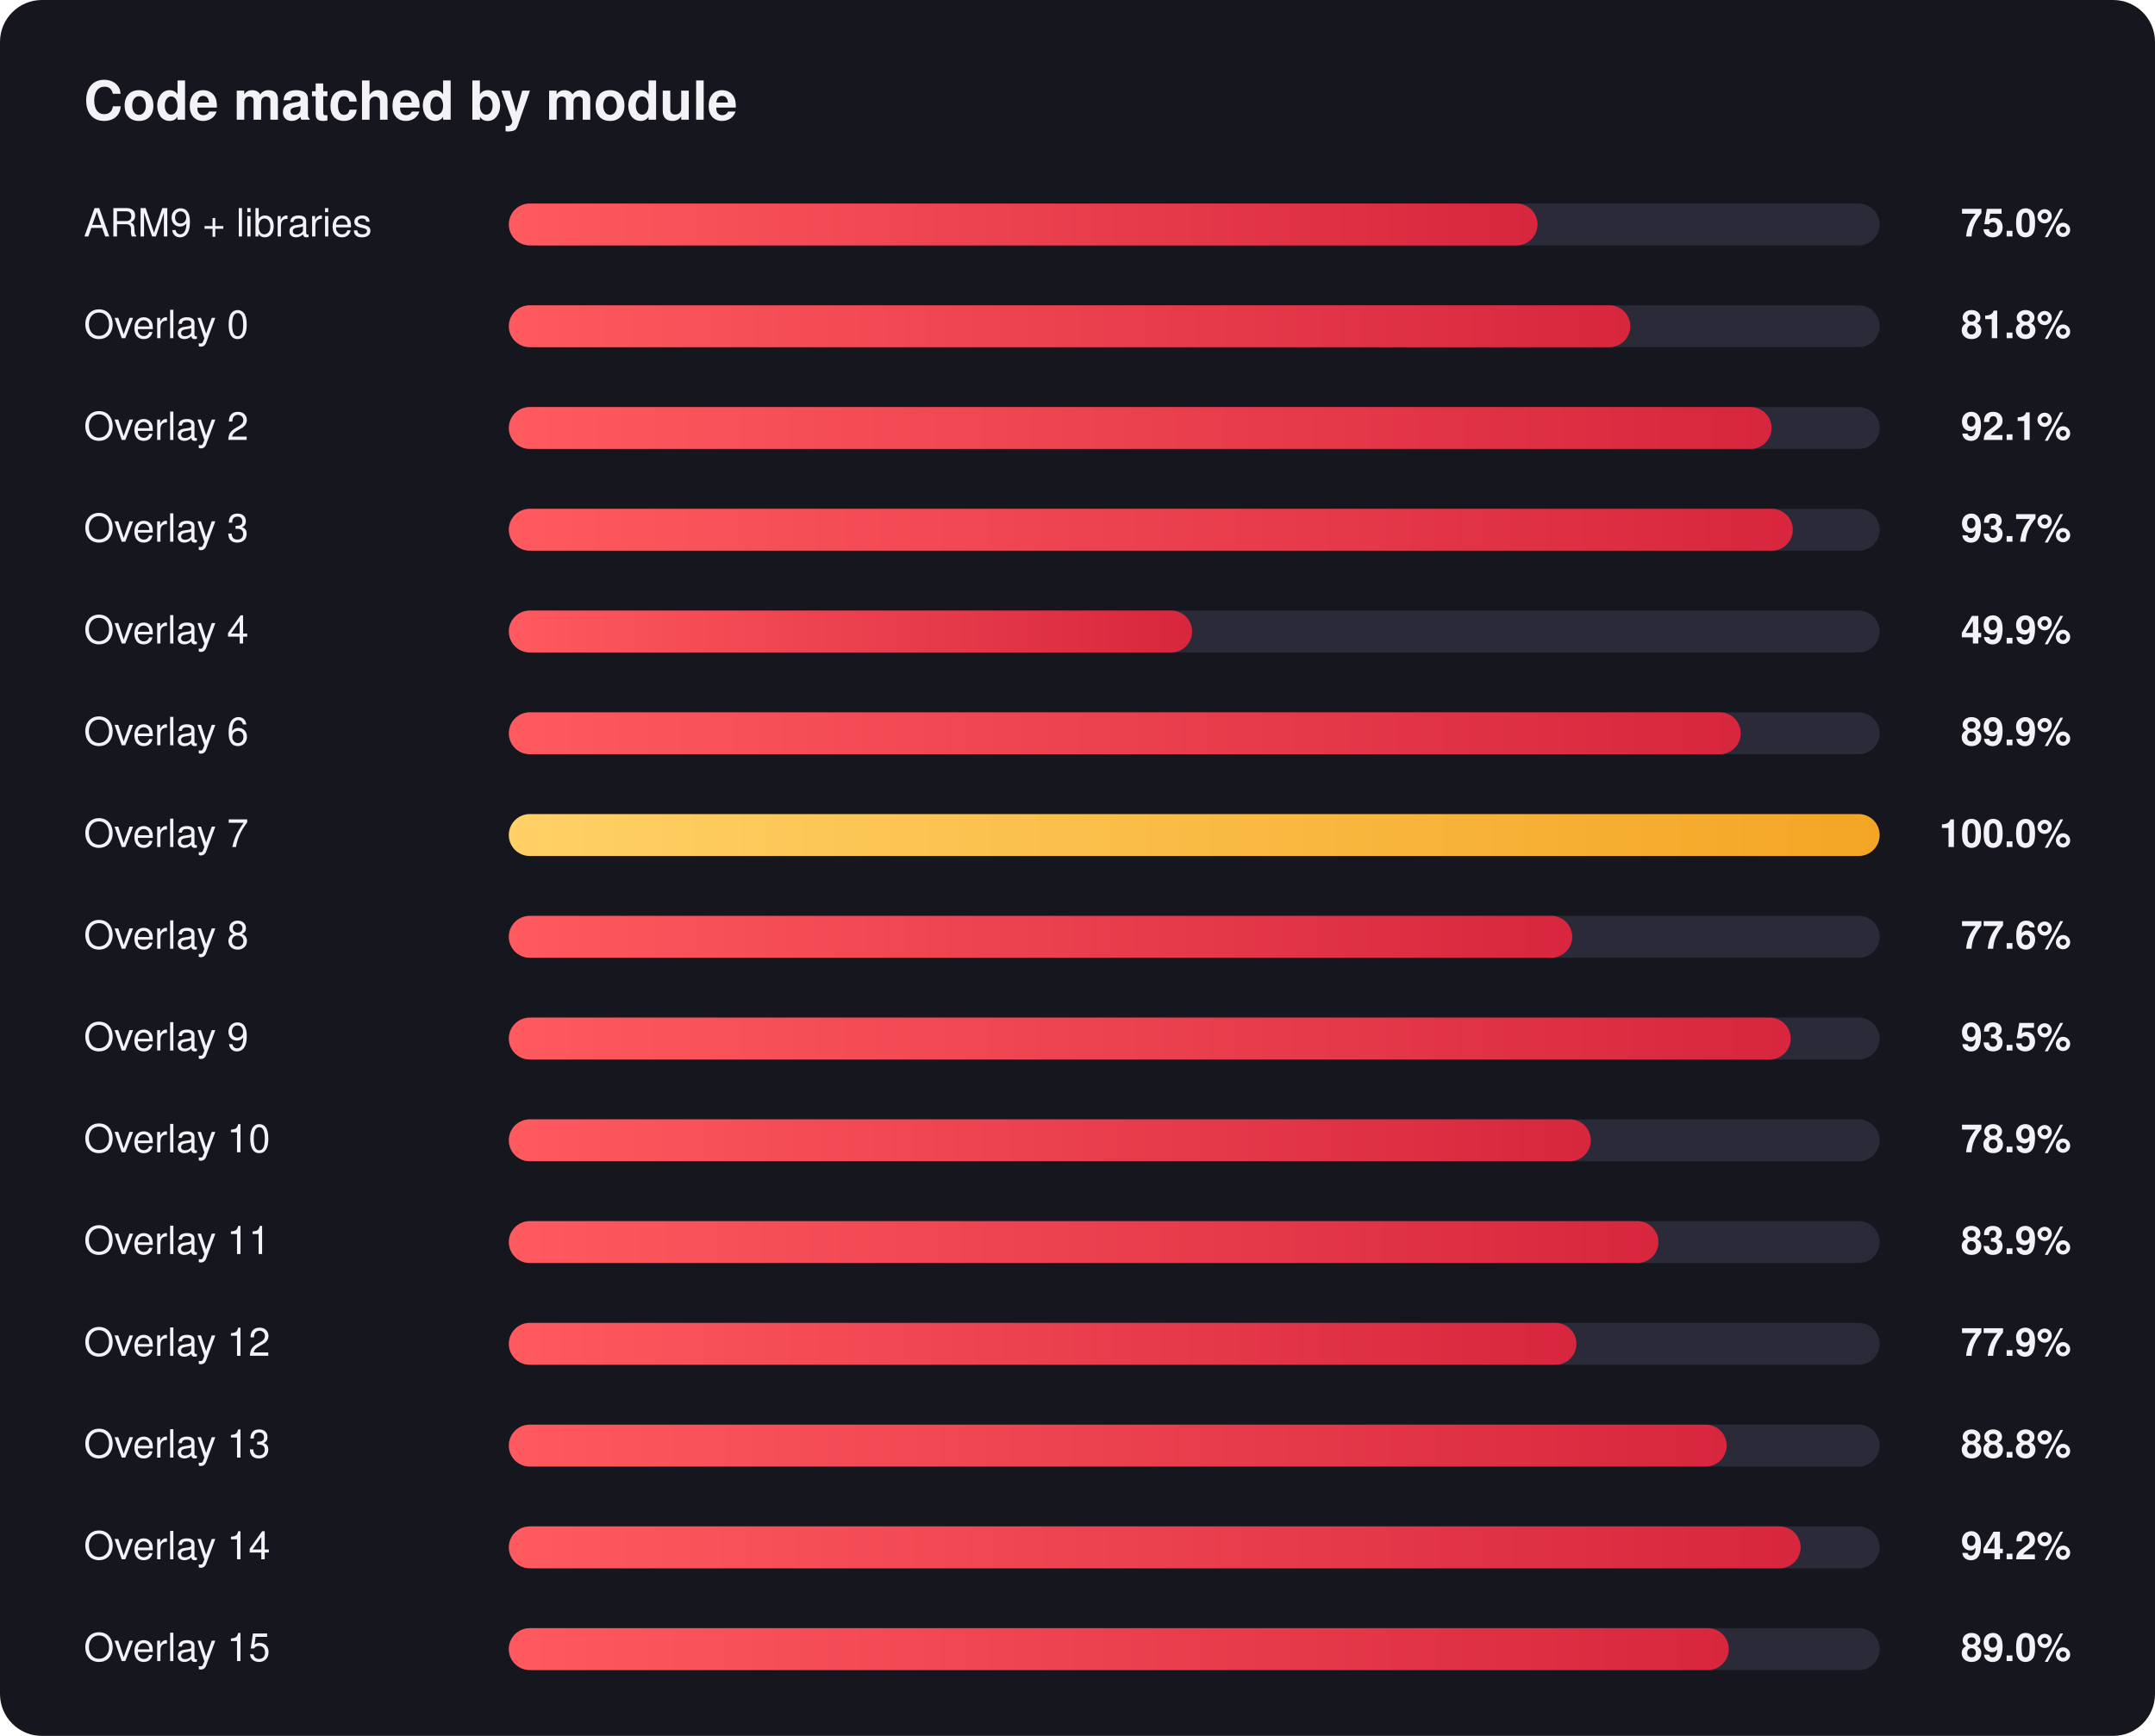
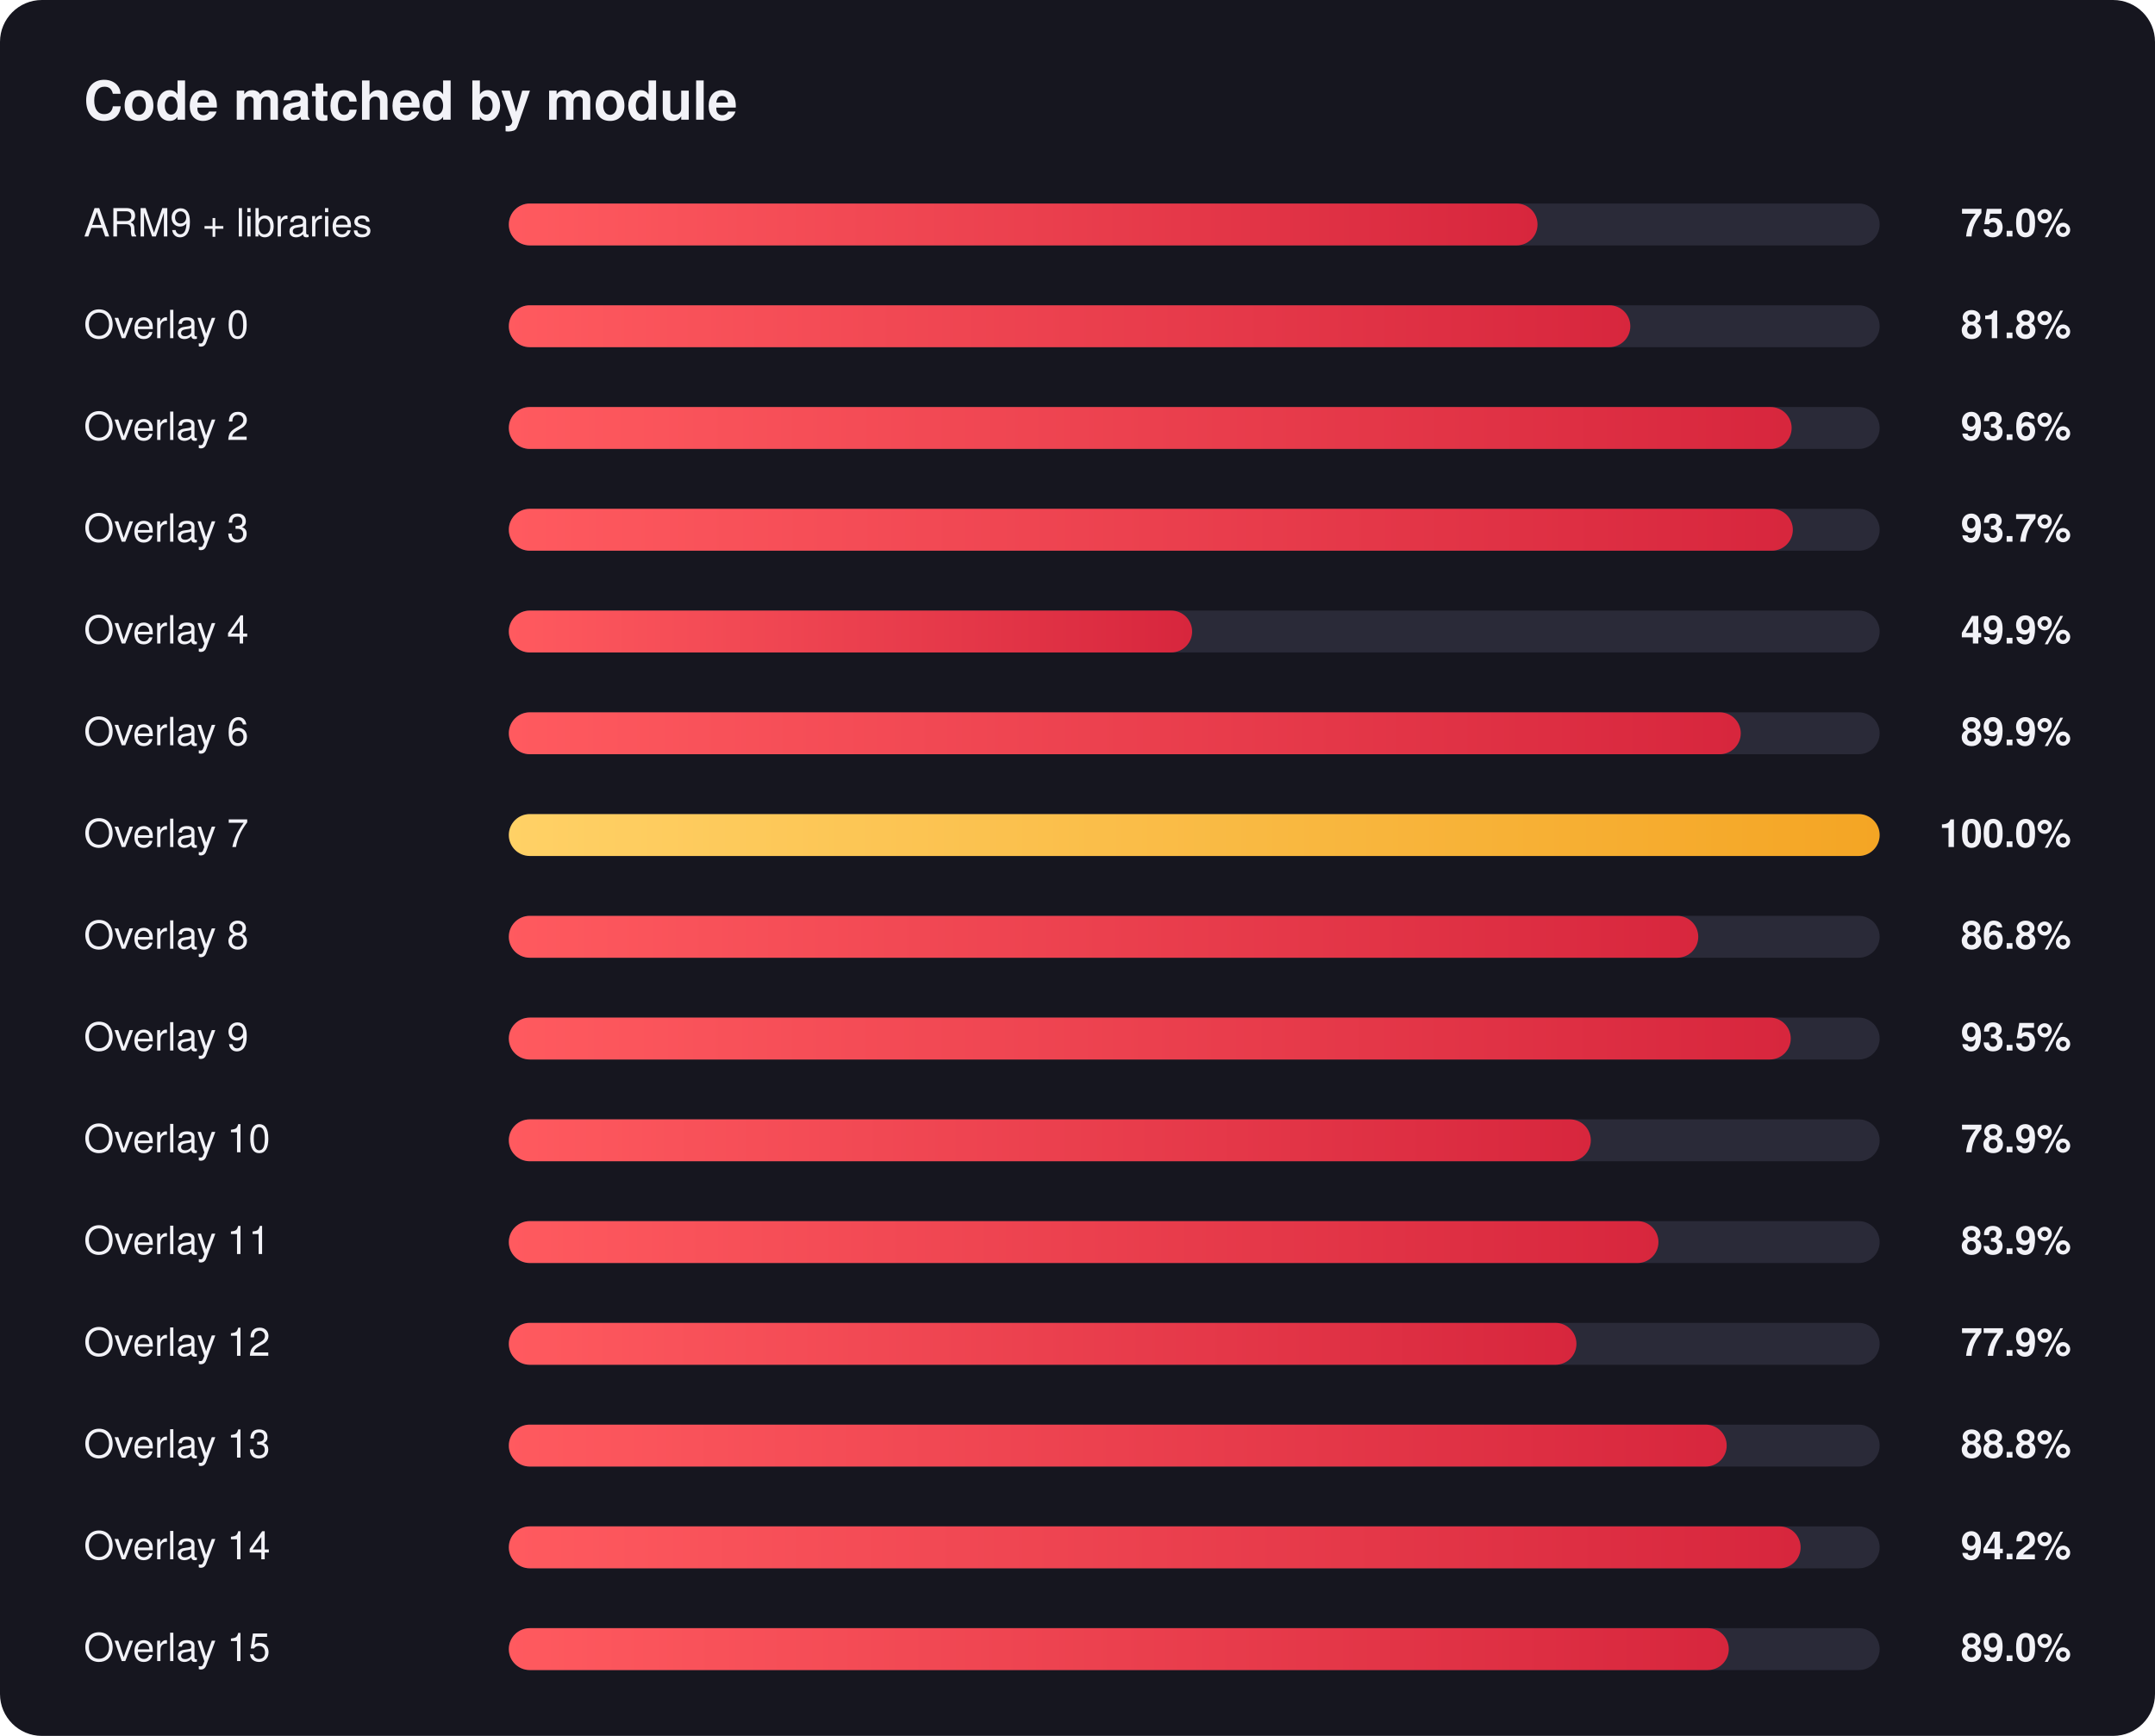
<svg xmlns="http://www.w3.org/2000/svg" width="720" height="580" viewBox="0 0 720 580" font-family="Segoe UI, Helvetica, Arial, sans-serif">
  <defs>
    <linearGradient id="red" x1="0" x2="1" y1="0" y2="0">
      <stop offset="0" stop-color="#ff5a5f" />
      <stop offset="1" stop-color="#d7263d" />
    </linearGradient>
    <linearGradient id="gold" x1="0" x2="1" y1="0" y2="0">
      <stop offset="0" stop-color="#ffd166" />
      <stop offset="1" stop-color="#f4a524" />
    </linearGradient>
  </defs>
  <rect width="720" height="580" rx="14" fill="#16161f" />
  <text x="28" y="40" fill="#f2f2f7" font-size="18" font-weight="700">Code matched by module</text>
  <text x="28" y="79" fill="#f2f2f7" font-size="13">ARM9 + libraries</text>
  <text x="692" y="79" fill="#f2f2f7" font-size="13" font-weight="600" text-anchor="end">75.0%</text>
  <rect x="170" y="68" width="458" height="14" rx="7.0" fill="#2a2a38" />
  <rect x="170" y="68" width="343.7" height="14" rx="7.0" fill="url(#red)" />
  <text x="28" y="113" fill="#f2f2f7" font-size="13">Overlay 0</text>
  <text x="692" y="113" fill="#f2f2f7" font-size="13" font-weight="600" text-anchor="end">81.8%</text>
  <rect x="170" y="102" width="458" height="14" rx="7.0" fill="#2a2a38" />
  <rect x="170" y="102" width="374.7" height="14" rx="7.0" fill="url(#red)" />
  <text x="28" y="147" fill="#f2f2f7" font-size="13">Overlay 2</text>
-   <text x="692" y="147" fill="#f2f2f7" font-size="13" font-weight="600" text-anchor="end">92.1%</text>
+   <text x="692" y="147" fill="#f2f2f7" font-size="13" font-weight="600" text-anchor="end">93.6%</text>
  <rect x="170" y="136" width="458" height="14" rx="7.0" fill="#2a2a38" />
-   <rect x="170" y="136" width="421.9" height="14" rx="7.0" fill="url(#red)" />
+   <rect x="170" y="136" width="428.6" height="14" rx="7.0" fill="url(#red)" />
  <text x="28" y="181" fill="#f2f2f7" font-size="13">Overlay 3</text>
  <text x="692" y="181" fill="#f2f2f7" font-size="13" font-weight="600" text-anchor="end">93.7%</text>
  <rect x="170" y="170" width="458" height="14" rx="7.0" fill="#2a2a38" />
  <rect x="170" y="170" width="429.0" height="14" rx="7.0" fill="url(#red)" />
  <text x="28" y="215" fill="#f2f2f7" font-size="13">Overlay 4</text>
  <text x="692" y="215" fill="#f2f2f7" font-size="13" font-weight="600" text-anchor="end">49.9%</text>
  <rect x="170" y="204" width="458" height="14" rx="7.0" fill="#2a2a38" />
  <rect x="170" y="204" width="228.3" height="14" rx="7.0" fill="url(#red)" />
  <text x="28" y="249" fill="#f2f2f7" font-size="13">Overlay 6</text>
  <text x="692" y="249" fill="#f2f2f7" font-size="13" font-weight="600" text-anchor="end">89.9%</text>
  <rect x="170" y="238" width="458" height="14" rx="7.0" fill="#2a2a38" />
  <rect x="170" y="238" width="411.6" height="14" rx="7.0" fill="url(#red)" />
  <text x="28" y="283" fill="#f2f2f7" font-size="13">Overlay 7</text>
  <text x="692" y="283" fill="#f2f2f7" font-size="13" font-weight="600" text-anchor="end">100.0%</text>
  <rect x="170" y="272" width="458" height="14" rx="7.0" fill="#2a2a38" />
  <rect x="170" y="272" width="458.0" height="14" rx="7.0" fill="url(#gold)" />
  <text x="28" y="317" fill="#f2f2f7" font-size="13">Overlay 8</text>
-   <text x="692" y="317" fill="#f2f2f7" font-size="13" font-weight="600" text-anchor="end">77.6%</text>
+   <text x="692" y="317" fill="#f2f2f7" font-size="13" font-weight="600" text-anchor="end">86.8%</text>
  <rect x="170" y="306" width="458" height="14" rx="7.0" fill="#2a2a38" />
-   <rect x="170" y="306" width="355.3" height="14" rx="7.0" fill="url(#red)" />
+   <rect x="170" y="306" width="397.4" height="14" rx="7.0" fill="url(#red)" />
  <text x="28" y="351" fill="#f2f2f7" font-size="13">Overlay 9</text>
  <text x="692" y="351" fill="#f2f2f7" font-size="13" font-weight="600" text-anchor="end">93.5%</text>
  <rect x="170" y="340" width="458" height="14" rx="7.0" fill="#2a2a38" />
  <rect x="170" y="340" width="428.3" height="14" rx="7.0" fill="url(#red)" />
  <text x="28" y="385" fill="#f2f2f7" font-size="13">Overlay 10</text>
  <text x="692" y="385" fill="#f2f2f7" font-size="13" font-weight="600" text-anchor="end">78.9%</text>
  <rect x="170" y="374" width="458" height="14" rx="7.0" fill="#2a2a38" />
  <rect x="170" y="374" width="361.5" height="14" rx="7.0" fill="url(#red)" />
  <text x="28" y="419" fill="#f2f2f7" font-size="13">Overlay 11</text>
  <text x="692" y="419" fill="#f2f2f7" font-size="13" font-weight="600" text-anchor="end">83.9%</text>
  <rect x="170" y="408" width="458" height="14" rx="7.0" fill="#2a2a38" />
  <rect x="170" y="408" width="384.1" height="14" rx="7.0" fill="url(#red)" />
  <text x="28" y="453" fill="#f2f2f7" font-size="13">Overlay 12</text>
  <text x="692" y="453" fill="#f2f2f7" font-size="13" font-weight="600" text-anchor="end">77.9%</text>
  <rect x="170" y="442" width="458" height="14" rx="7.0" fill="#2a2a38" />
  <rect x="170" y="442" width="356.7" height="14" rx="7.0" fill="url(#red)" />
  <text x="28" y="487" fill="#f2f2f7" font-size="13">Overlay 13</text>
  <text x="692" y="487" fill="#f2f2f7" font-size="13" font-weight="600" text-anchor="end">88.8%</text>
  <rect x="170" y="476" width="458" height="14" rx="7.0" fill="#2a2a38" />
  <rect x="170" y="476" width="406.9" height="14" rx="7.0" fill="url(#red)" />
  <text x="28" y="521" fill="#f2f2f7" font-size="13">Overlay 14</text>
  <text x="692" y="521" fill="#f2f2f7" font-size="13" font-weight="600" text-anchor="end">94.2%</text>
  <rect x="170" y="510" width="458" height="14" rx="7.0" fill="#2a2a38" />
  <rect x="170" y="510" width="431.6" height="14" rx="7.0" fill="url(#red)" />
  <text x="28" y="555" fill="#f2f2f7" font-size="13">Overlay 15</text>
  <text x="692" y="555" fill="#f2f2f7" font-size="13" font-weight="600" text-anchor="end">89.0%</text>
  <rect x="170" y="544" width="458" height="14" rx="7.0" fill="#2a2a38" />
  <rect x="170" y="544" width="407.6" height="14" rx="7.0" fill="url(#red)" />
</svg>
